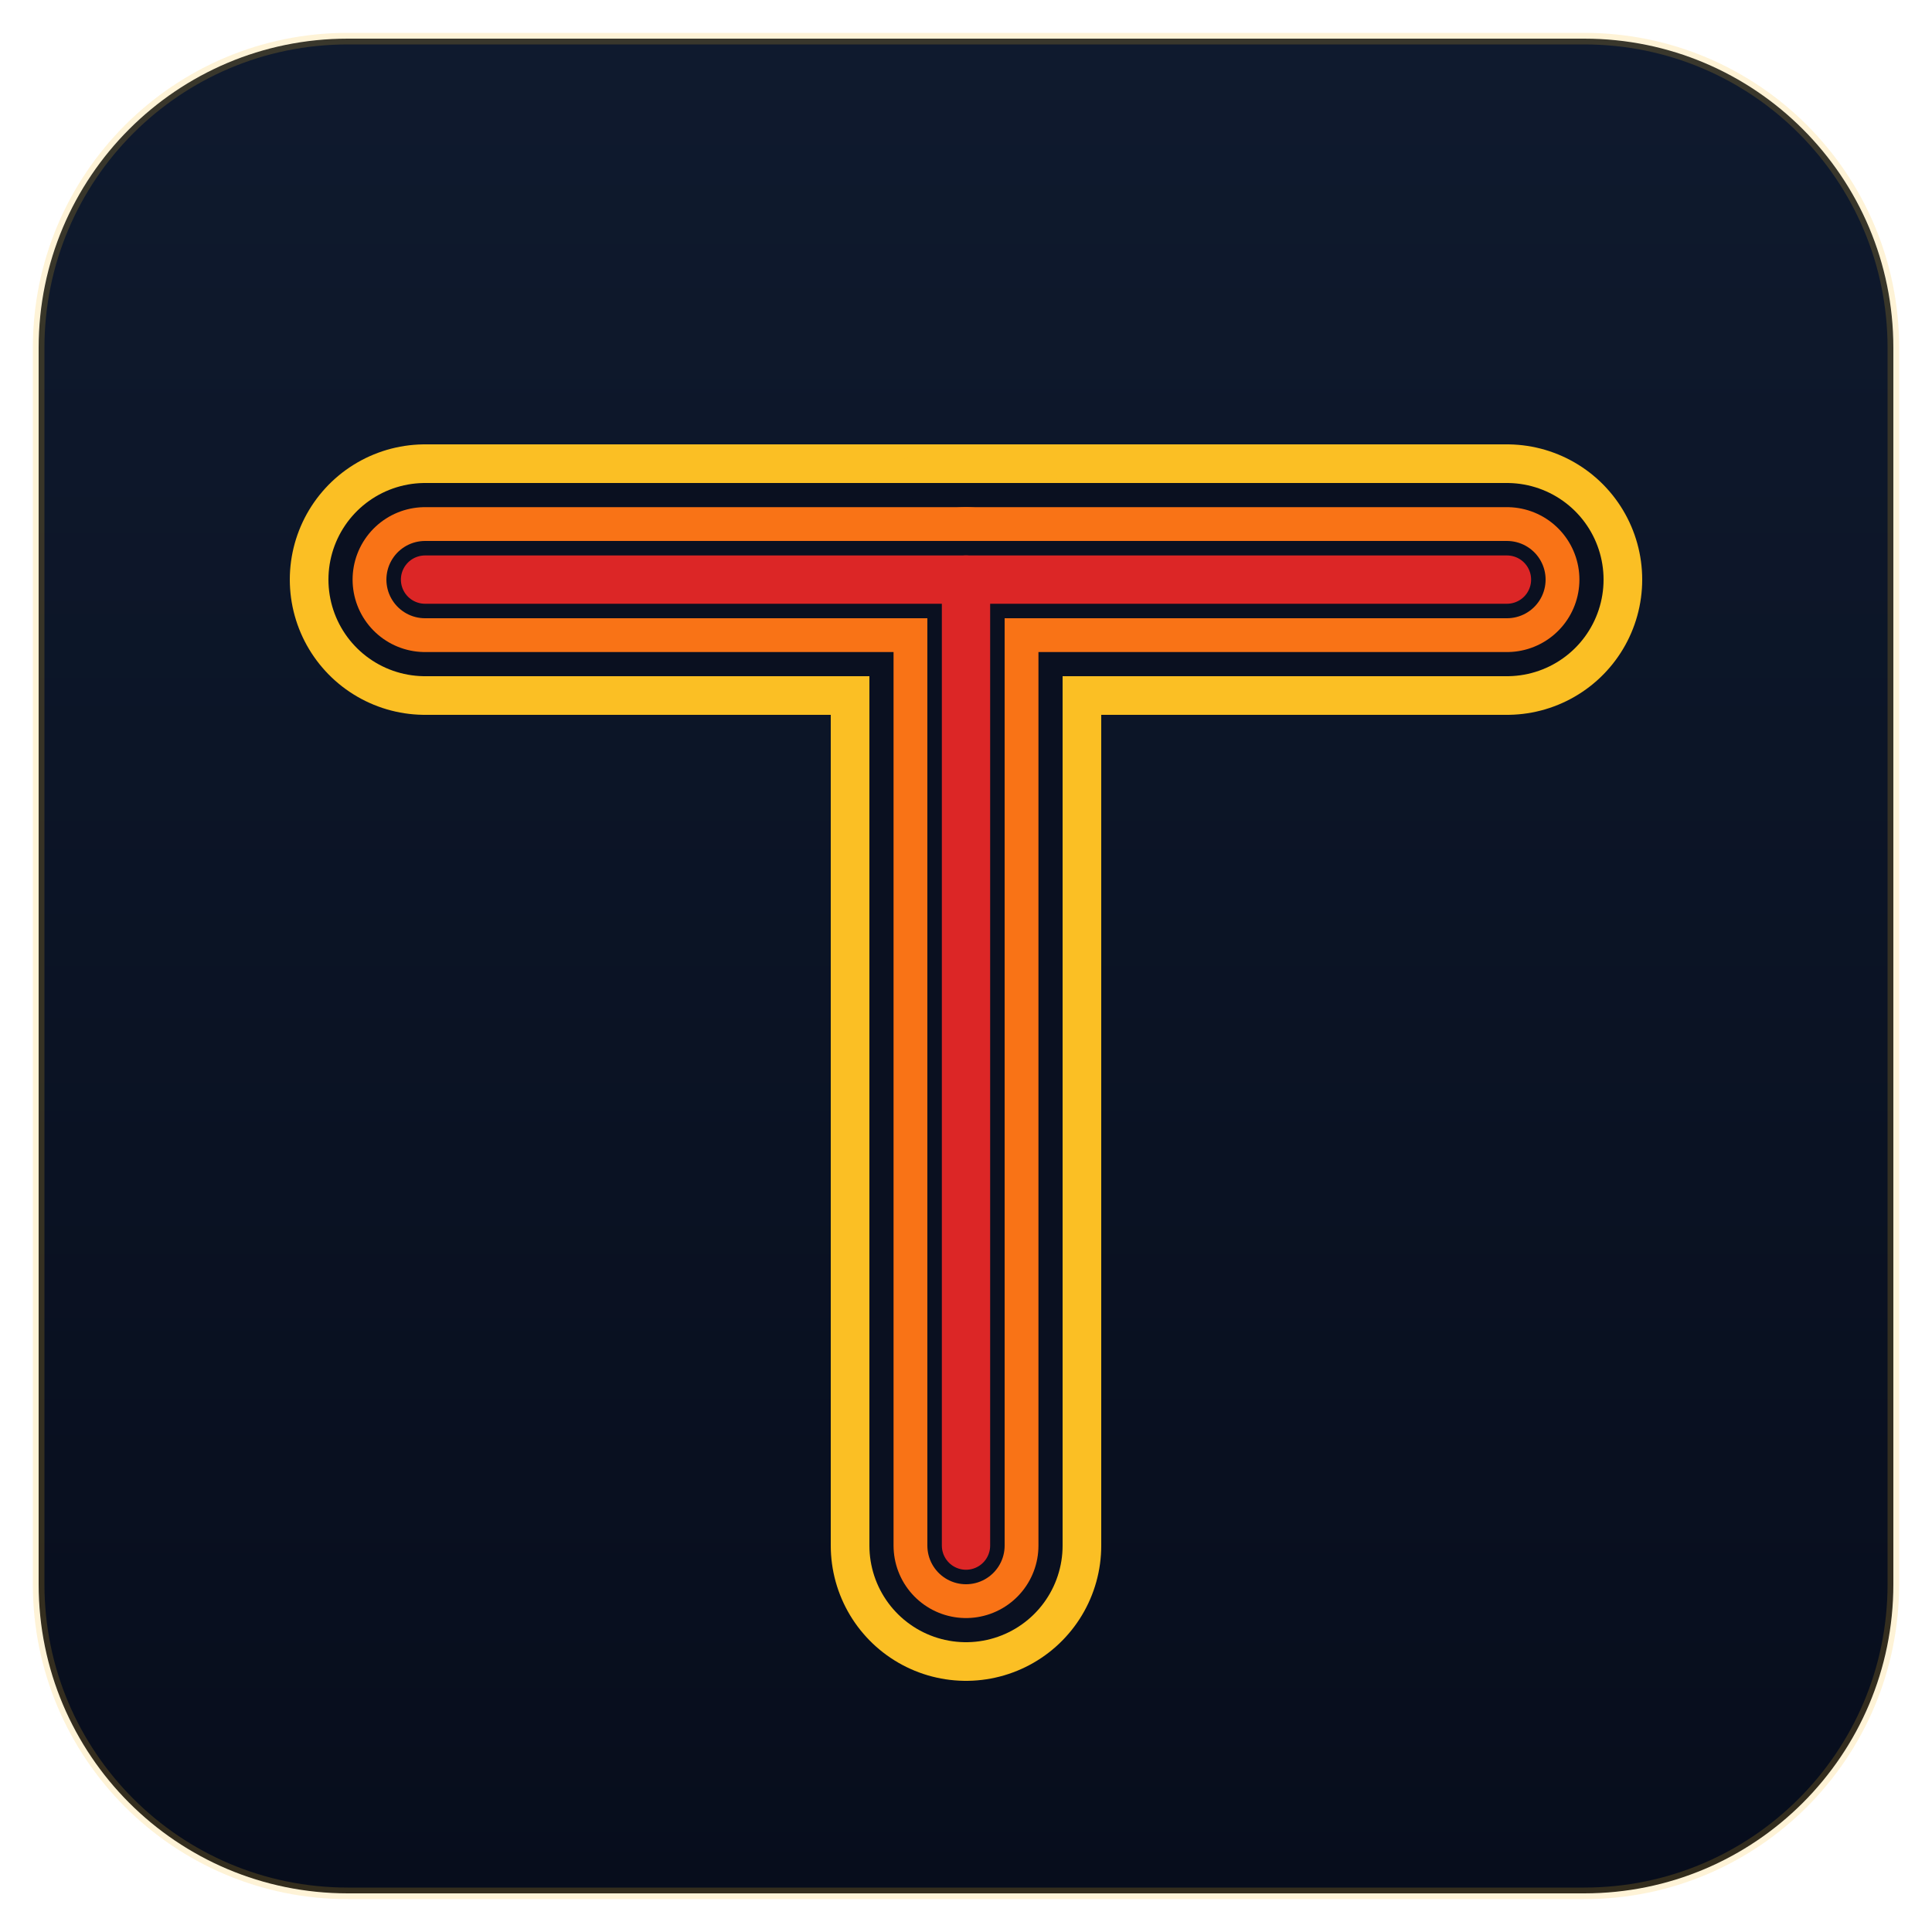
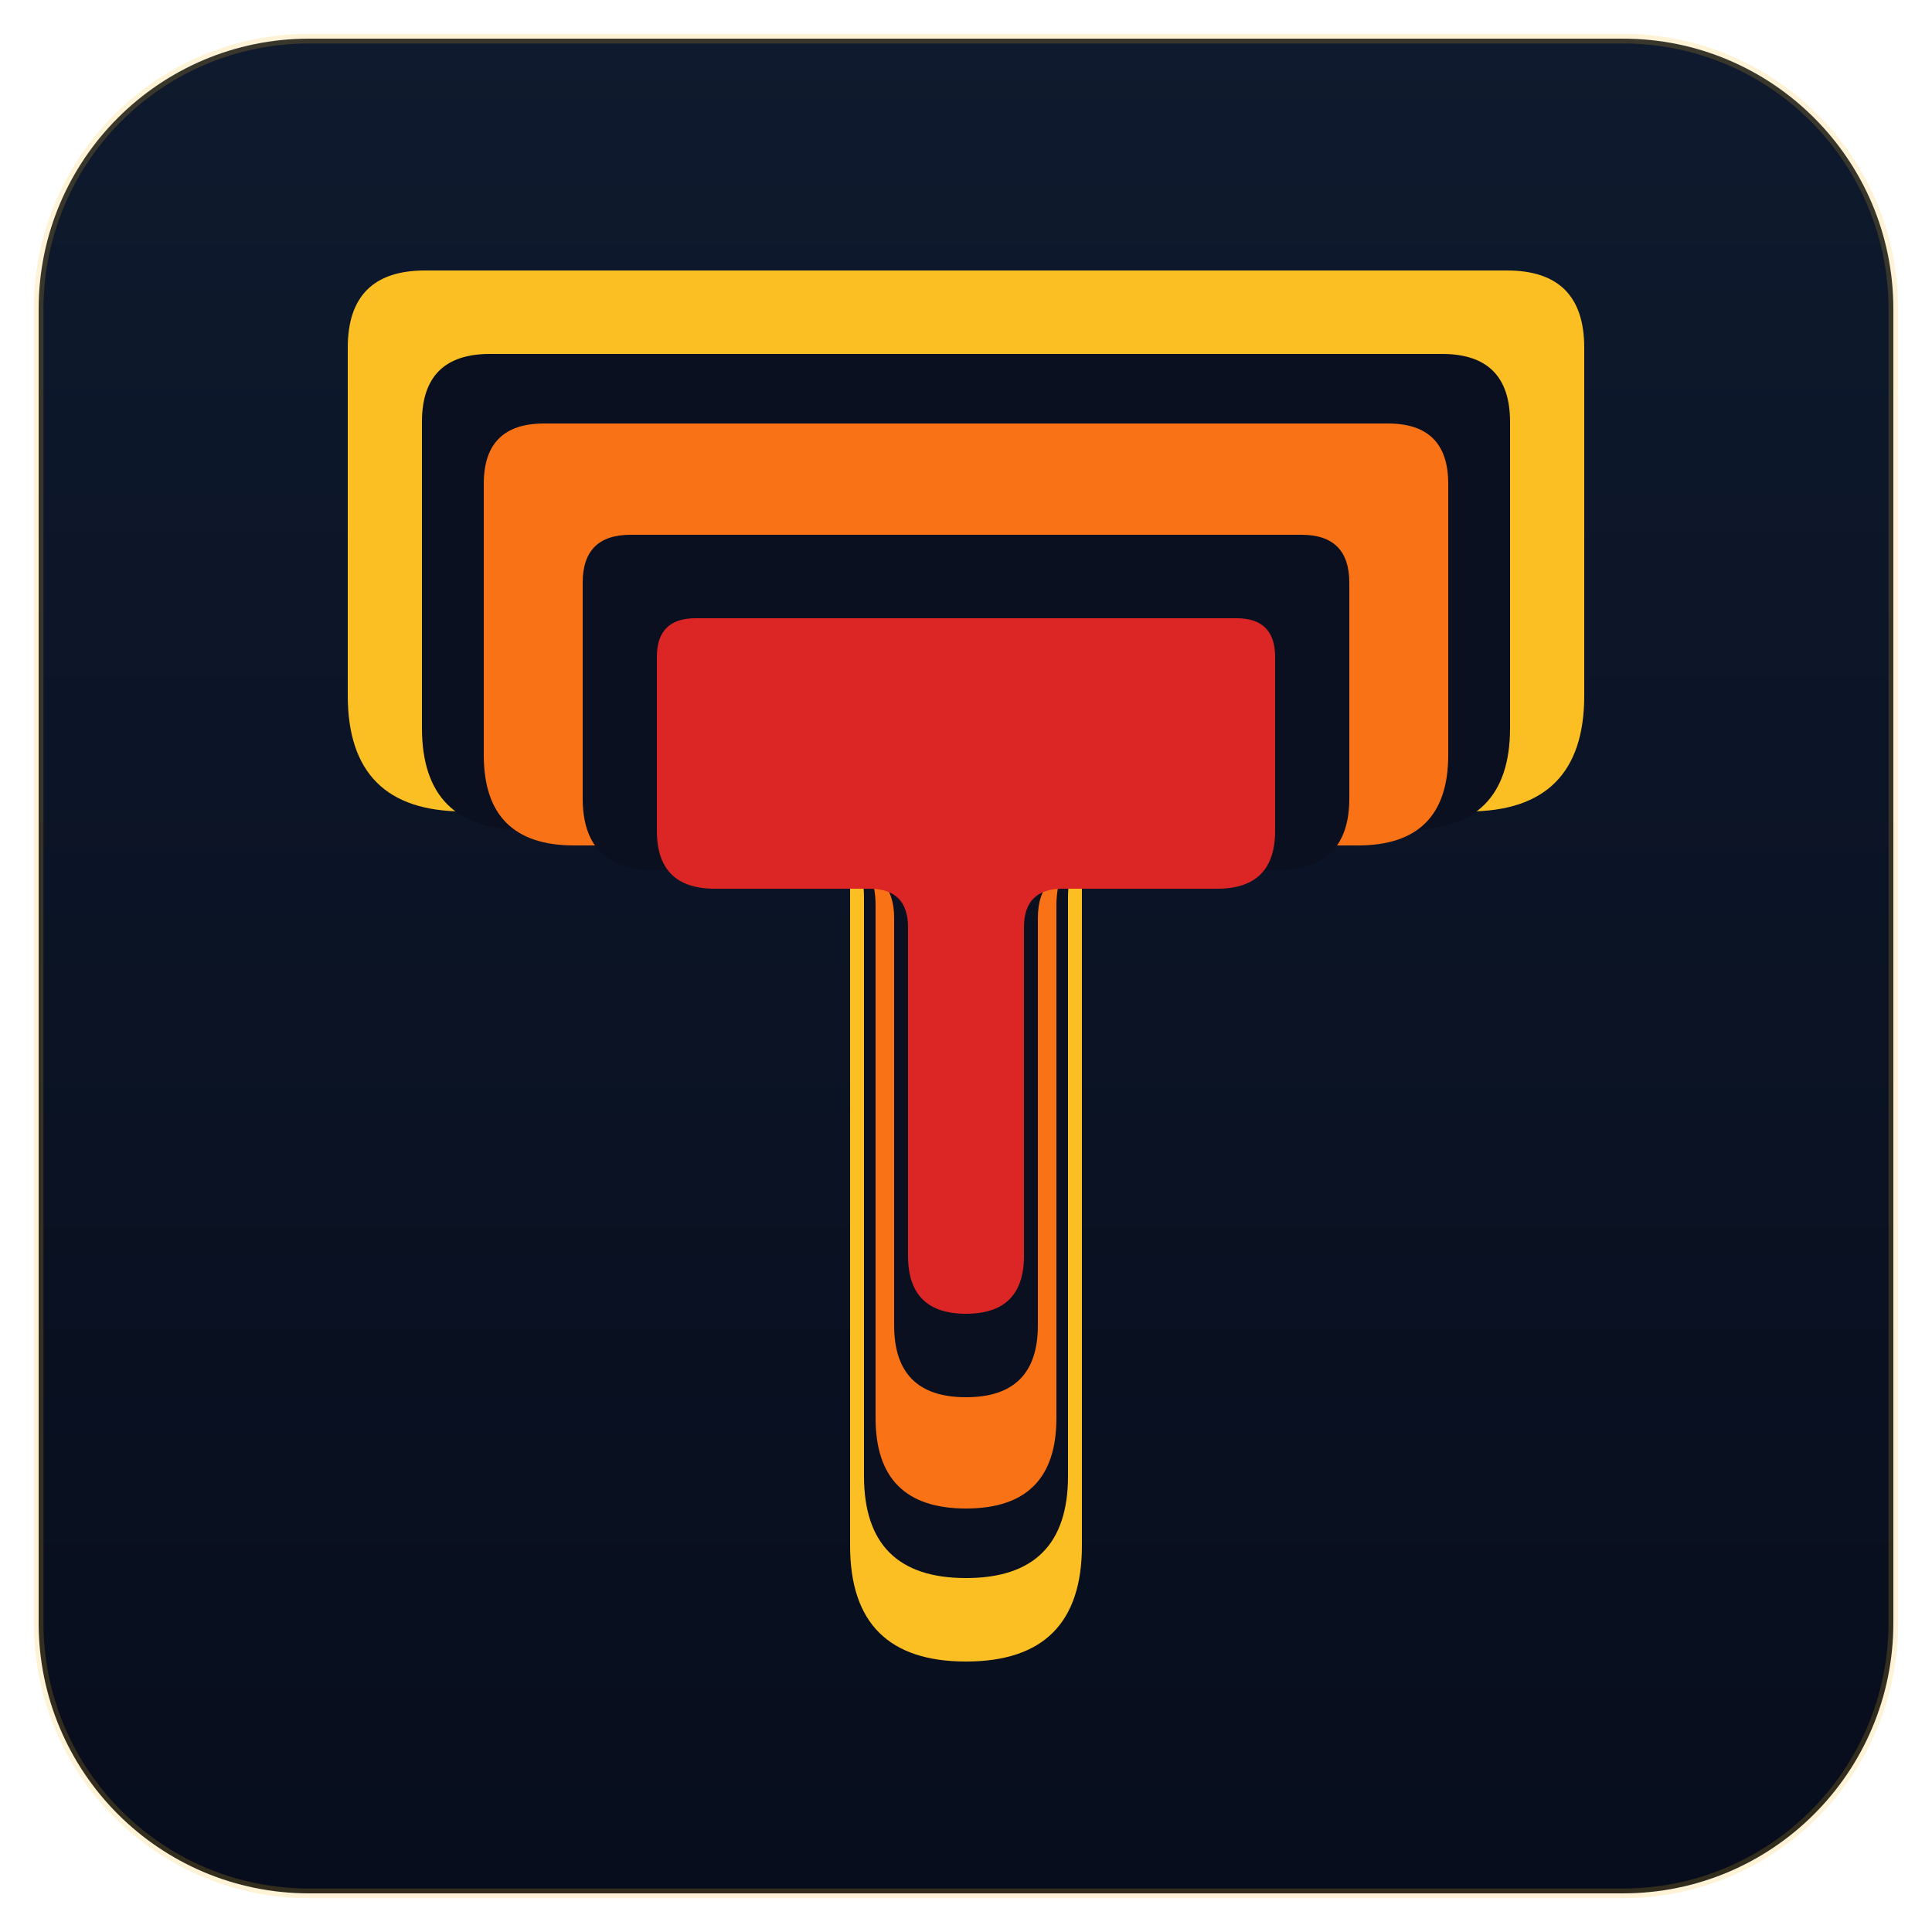
<svg xmlns="http://www.w3.org/2000/svg" width="100" height="100" viewBox="0 0 100 100">
  <defs>
    <linearGradient id="bg" x1="0%" y1="0%" x2="0%" y2="100%">
      <stop offset="0%" stop-color="#0f1a2e" />
      <stop offset="100%" stop-color="#070d1c" />
    </linearGradient>
+     <path id="t" d="M 22 14 H 78 Q 82 14 82 18 V 36 Q 82 42 76 42 H 60 Q 56 42 56 46 V 80 Q 56 86 50 86 Q 44 86 44 80 V 46 Q 44 42 40 42 H 24 Q 18 42 18 36 V 18 Q 18 14 22 14 Z" />
  </defs>
-   <rect x="2" y="2" width="96" height="96" rx="16" fill="url(#bg)" />
-   <rect x="2" y="2" width="96" height="96" rx="16" fill="none" stroke="#fbbf24" stroke-width="0.6" stroke-opacity="0.18" />
-   <g stroke-linecap="round" fill="none">
-     <g stroke="#fbbf24" stroke-width="14">
-       <line x1="22" y1="30" x2="78" y2="30" />
-       <line x1="50" y1="30" x2="50" y2="80" />
-     </g>
-     <g stroke="#0a1020" stroke-width="10">
-       <line x1="22" y1="30" x2="78" y2="30" />
-       <line x1="50" y1="30" x2="50" y2="80" />
-     </g>
-     <g stroke="#f97316" stroke-width="7.5">
-       <line x1="22" y1="30" x2="78" y2="30" />
-       <line x1="50" y1="30" x2="50" y2="80" />
-     </g>
-     <g stroke="#0a1020" stroke-width="4">
-       <line x1="22" y1="30" x2="78" y2="30" />
-       <line x1="50" y1="30" x2="50" y2="80" />
-     </g>
-     <g stroke="#dc2626" stroke-width="2.5">
-       <line x1="22" y1="30" x2="78" y2="30" />
-       <line x1="50" y1="30" x2="50" y2="80" />
-     </g>
-   </g>
+   <rect x="2" y="2" width="96" height="96" rx="14" fill="url(#bg)" />
+   <rect x="2" y="2" width="96" height="96" rx="14" fill="none" stroke="#fbbf24" stroke-width="0.5" stroke-opacity="0.18" />
+   <use href="#t" fill="#fbbf24" />
+   <use href="#t" fill="#0a1020" transform="translate(50 50) scale(0.88) translate(-50 -50)" />
+   <use href="#t" fill="#f97316" transform="translate(50 50) scale(0.78) translate(-50 -50)" />
+   <use href="#t" fill="#0a1020" transform="translate(50 50) scale(0.62) translate(-50 -50)" />
+   <use href="#t" fill="#dc2626" transform="translate(50 50) scale(0.5) translate(-50 -50)" />
</svg>
